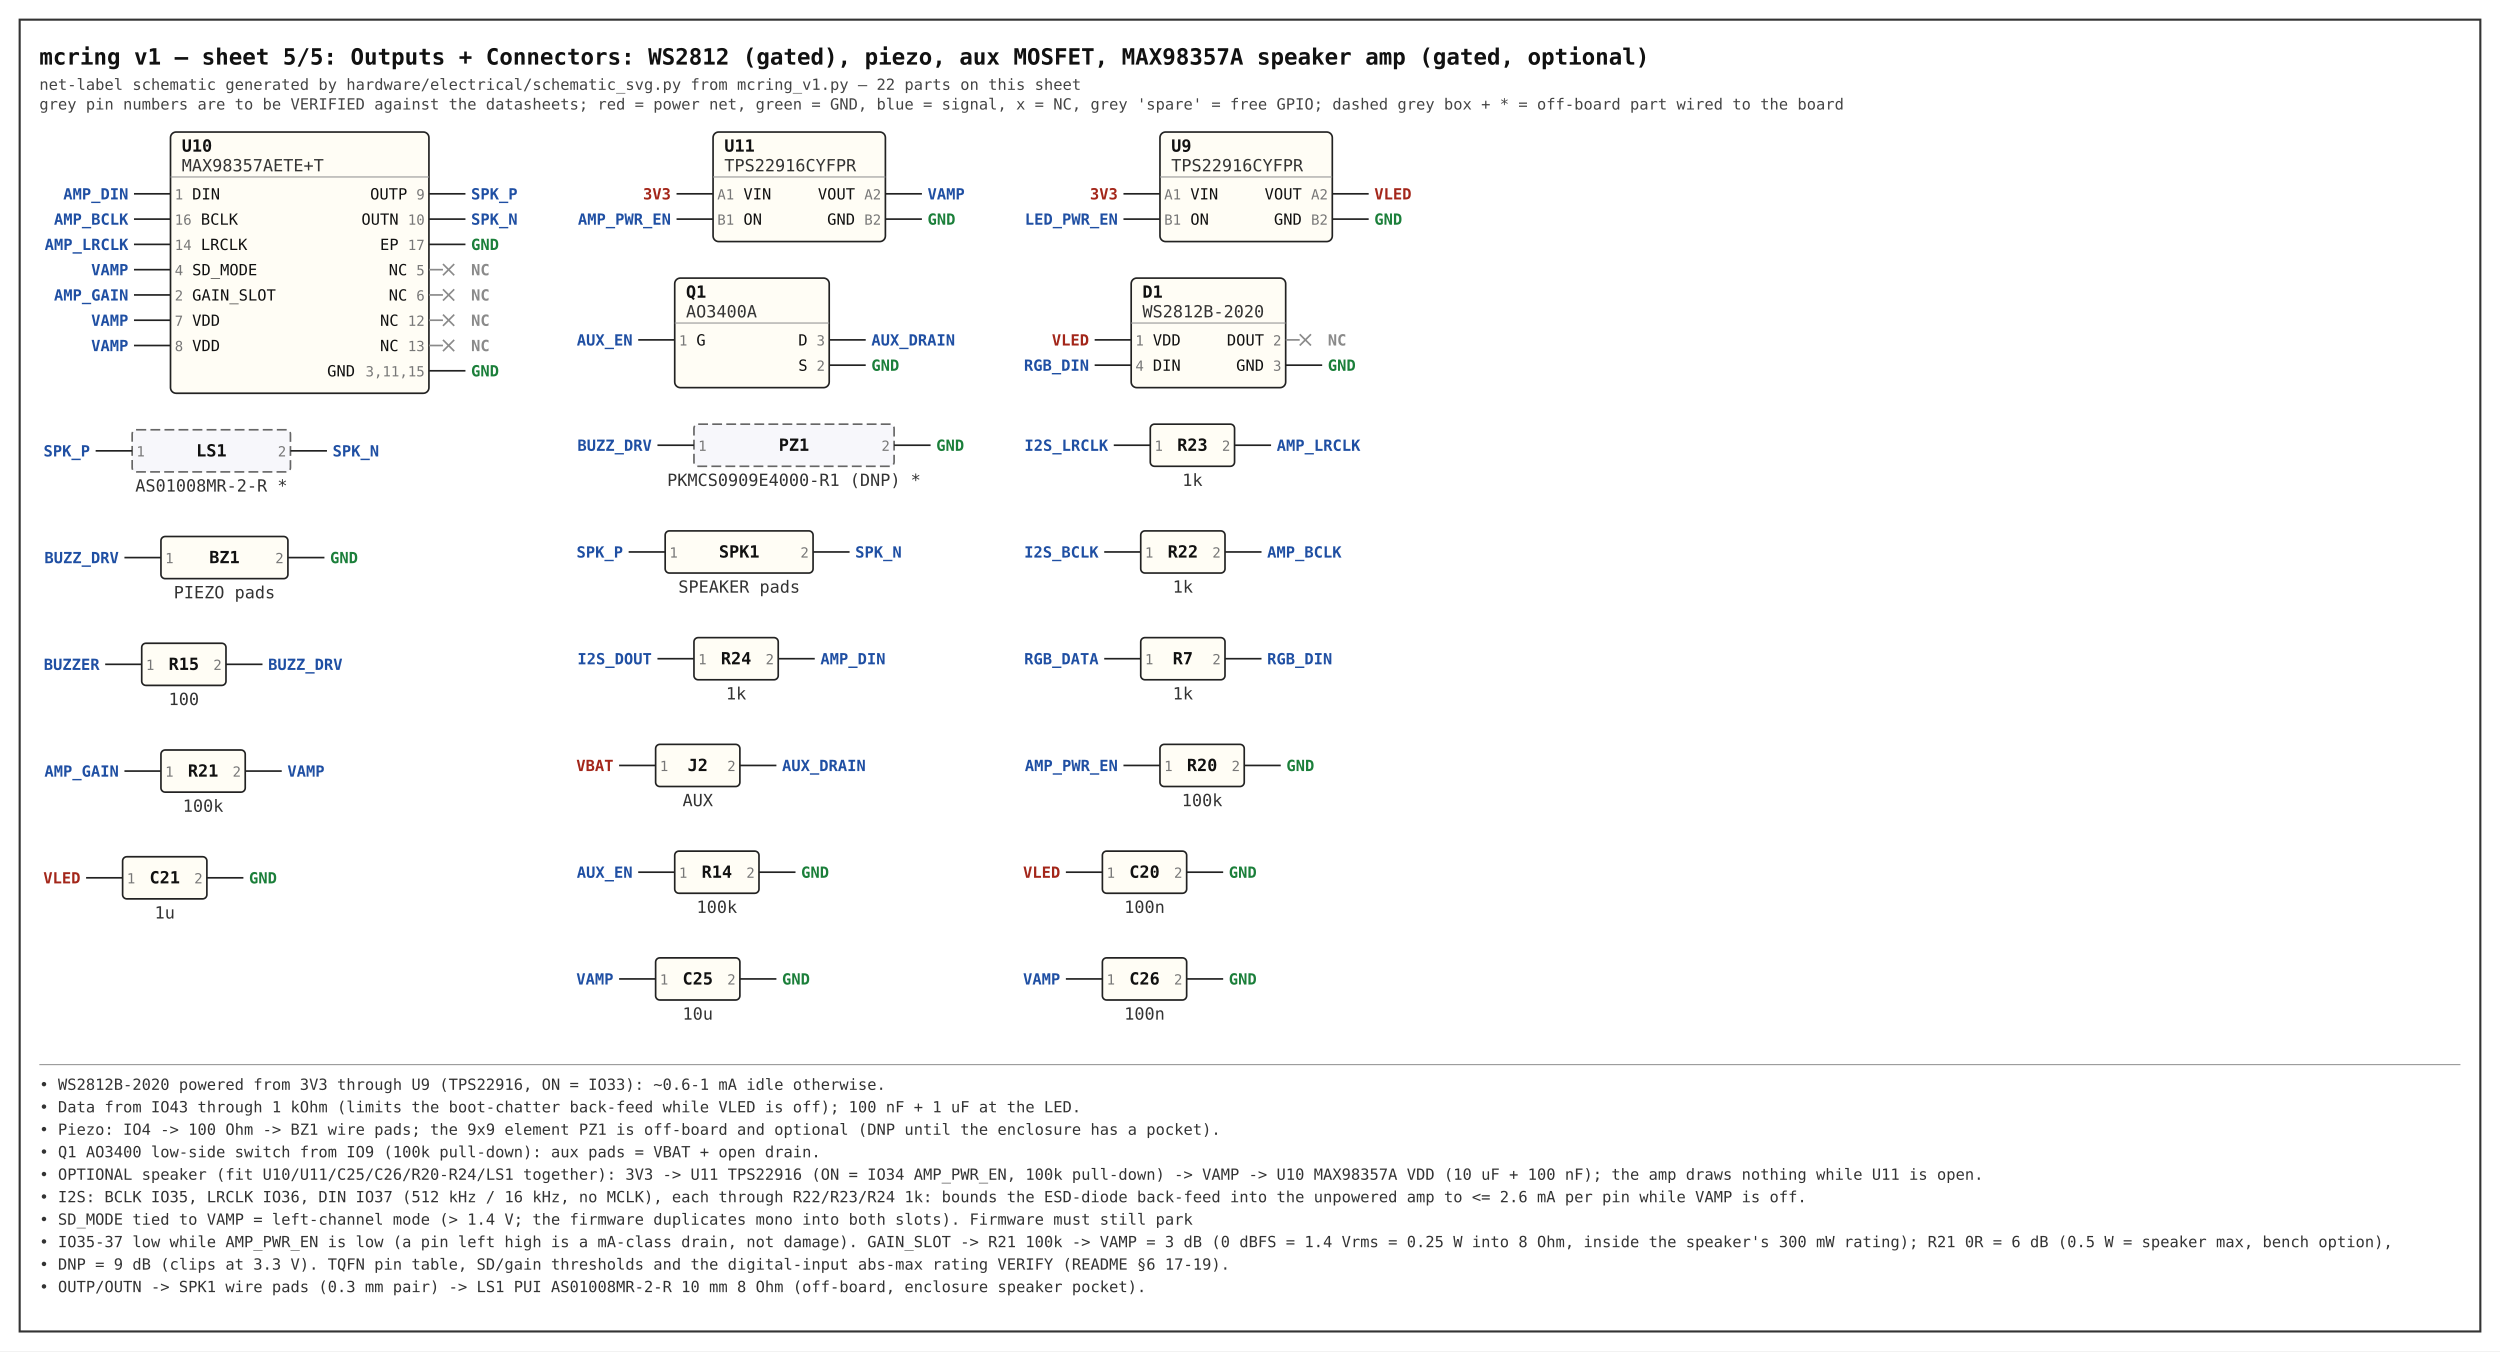
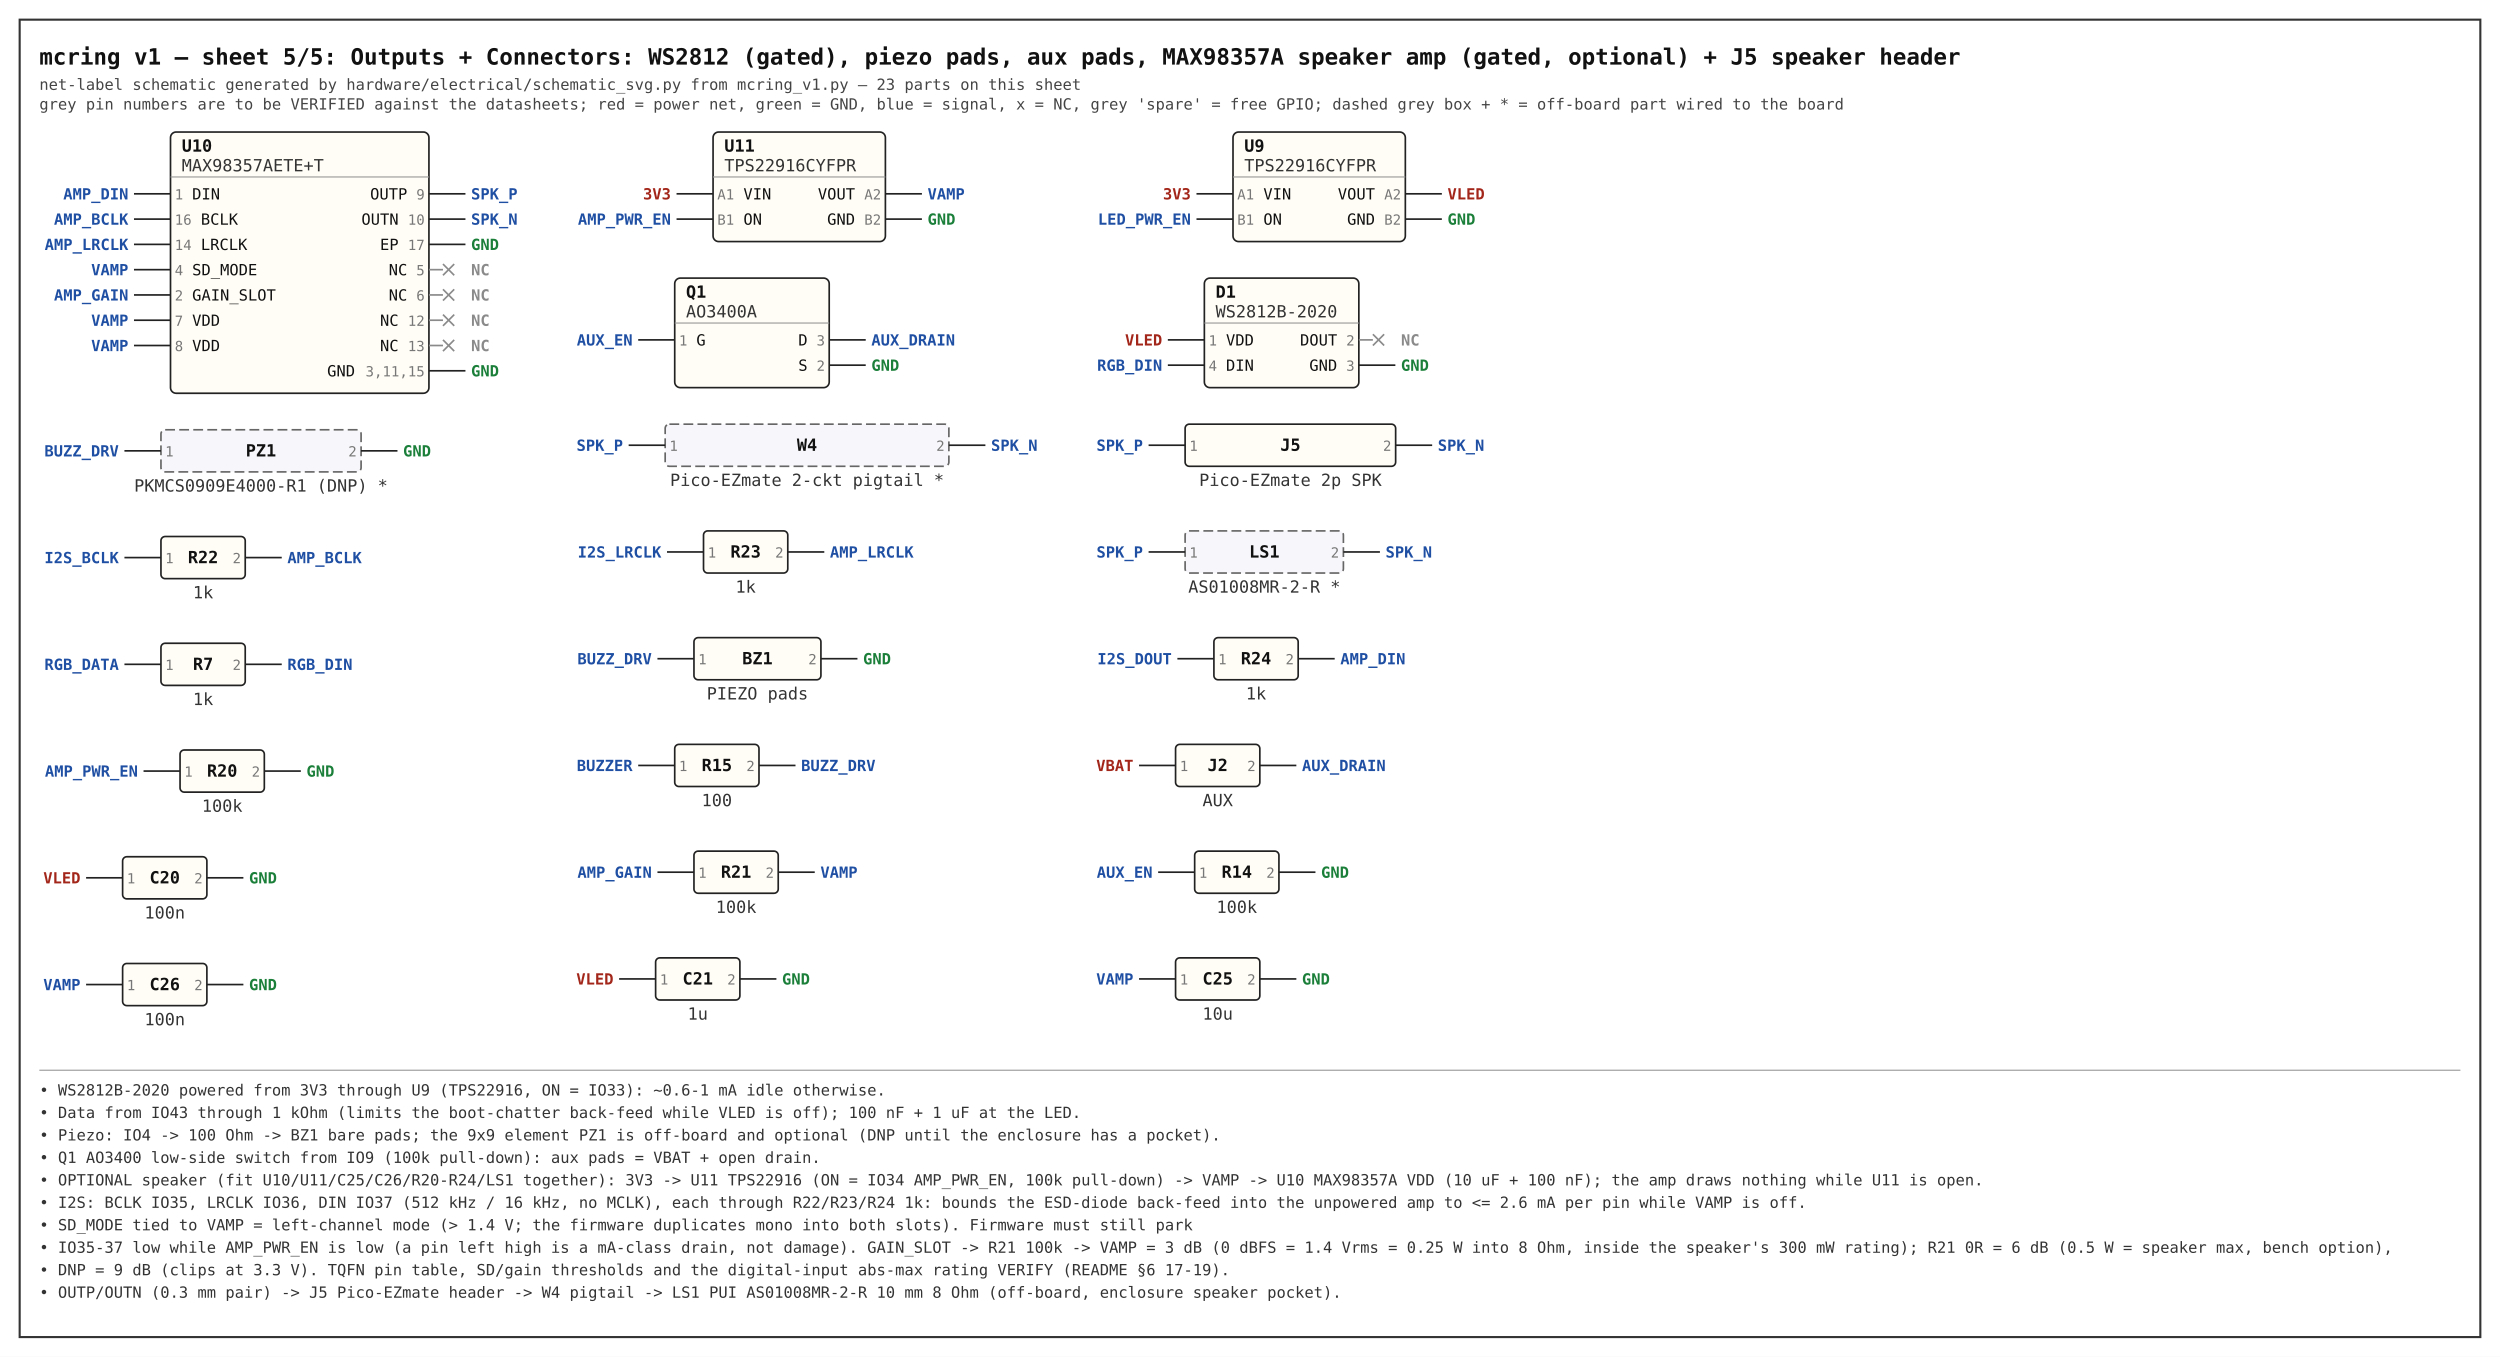
- <svg xmlns="http://www.w3.org/2000/svg" width="1780" height="962" viewBox="0 0 1780 962" font-family="DejaVu Sans Mono, Menlo, Consolas, monospace">
+ <svg xmlns="http://www.w3.org/2000/svg" width="1780" height="966" viewBox="0 0 1780 966" font-family="DejaVu Sans Mono, Menlo, Consolas, monospace">
  <style>.box{fill:#fffdf5;stroke:#222;stroke-width:1.2} .box.dnp{stroke-dasharray:4 3;fill:#f4f4f4}.box.offboard{stroke-dasharray:7 3;stroke:#666;fill:#f7f7fb} .net.spare{font-weight:normal;font-style:italic}.sep{stroke:#999;stroke-width:0.8} .wire{stroke:#222;stroke-width:1.2} .wire.nc{stroke:#8a8a8a}.ref{font-size:12px;font-weight:bold;fill:#111} .val{font-size:12px;fill:#333}.pin{font-size:11px;fill:#111} .num{font-size:10px;fill:#777}.net{font-size:11px;font-weight:bold} .title{font-size:16px;font-weight:bold;fill:#111}.sub{font-size:11px;fill:#444} .note{font-size:11px;fill:#333}</style>
-   <rect x="0" y="0" width="1780" height="962" fill="#ffffff" />
-   <rect x="14.0" y="14.0" width="1752" height="934" fill="none" stroke="#333" stroke-width="1.5" />
-   <text x="28" y="46" class="title">mcring v1 — sheet 5/5: Outputs + Connectors: WS2812 (gated), piezo, aux MOSFET, MAX98357A speaker amp (gated, optional)</text>
-   <text x="28" y="64" class="sub">net-label schematic generated by hardware/electrical/schematic_svg.py from mcring_v1.py — 22 parts on this sheet</text>
+   <rect x="0" y="0" width="1780" height="966" fill="#ffffff" />
+   <rect x="14.0" y="14.0" width="1752" height="938" fill="none" stroke="#333" stroke-width="1.5" />
+   <text x="28" y="46" class="title">mcring v1 — sheet 5/5: Outputs + Connectors: WS2812 (gated), piezo pads, aux pads, MAX98357A speaker amp (gated, optional) + J5 speaker header</text>
+   <text x="28" y="64" class="sub">net-label schematic generated by hardware/electrical/schematic_svg.py from mcring_v1.py — 23 parts on this sheet</text>
  <text x="28" y="78" class="sub">grey pin numbers are to be VERIFIED against the datasheets; red = power net, green = GND, blue = signal, x = NC, grey 'spare' = free GPIO; dashed grey box + * = off-board part wired to the board</text>
-   <rect x="825.9" y="94.0" width="122.7" height="78.0" rx="4" class="box" />
-   <text x="833.9" y="108.0" class="ref">U9</text>
-   <text x="833.9" y="122.0" class="val">TPS22916CYFPR</text>
-   <line x1="825.9" y1="126.0" x2="948.5" y2="126.0" class="sep" />
-   <line x1="825.9" y1="138.0" x2="799.9" y2="138.0" class="wire" />
-   <text x="795.9" y="142.0" class="net" fill="#a3261a" text-anchor="end">3V3</text>
-   <text x="828.9" y="142.0" class="num">A1</text>
-   <text x="847.5" y="142.0" class="pin">VIN</text>
-   <line x1="825.9" y1="156.0" x2="799.9" y2="156.0" class="wire" />
-   <text x="795.9" y="160.0" class="net" fill="#1f4fa3" text-anchor="end">LED_PWR_EN</text>
-   <text x="828.9" y="160.0" class="num">B1</text>
-   <text x="847.5" y="160.0" class="pin">ON</text>
-   <line x1="948.5" y1="138.0" x2="974.5" y2="138.0" class="wire" />
-   <text x="978.5" y="142.0" class="net" fill="#a3261a" text-anchor="start">VLED</text>
-   <text x="945.5" y="142.0" class="num" text-anchor="end">A2</text>
-   <text x="926.9" y="142.0" class="pin" text-anchor="end">VOUT</text>
-   <line x1="948.5" y1="156.0" x2="974.5" y2="156.0" class="wire" />
-   <text x="978.5" y="160.0" class="net" fill="#1b7f3a" text-anchor="start">GND</text>
-   <text x="945.5" y="160.0" class="num" text-anchor="end">B2</text>
-   <text x="926.9" y="160.0" class="pin" text-anchor="end">GND</text>
+   <rect x="877.9" y="94.0" width="122.7" height="78.0" rx="4" class="box" />
+   <text x="885.9" y="108.0" class="ref">U9</text>
+   <text x="885.9" y="122.0" class="val">TPS22916CYFPR</text>
+   <line x1="877.9" y1="126.0" x2="1000.6" y2="126.0" class="sep" />
+   <line x1="877.9" y1="138.0" x2="851.9" y2="138.0" class="wire" />
+   <text x="847.9" y="142.0" class="net" fill="#a3261a" text-anchor="end">3V3</text>
+   <text x="880.9" y="142.0" class="num">A1</text>
+   <text x="899.5" y="142.0" class="pin">VIN</text>
+   <line x1="877.9" y1="156.0" x2="851.9" y2="156.0" class="wire" />
+   <text x="847.9" y="160.0" class="net" fill="#1f4fa3" text-anchor="end">LED_PWR_EN</text>
+   <text x="880.9" y="160.0" class="num">B1</text>
+   <text x="899.5" y="160.0" class="pin">ON</text>
+   <line x1="1000.6" y1="138.0" x2="1026.6" y2="138.0" class="wire" />
+   <text x="1030.6" y="142.0" class="net" fill="#a3261a" text-anchor="start">VLED</text>
+   <text x="997.6" y="142.0" class="num" text-anchor="end">A2</text>
+   <text x="979.0" y="142.0" class="pin" text-anchor="end">VOUT</text>
+   <line x1="1000.6" y1="156.0" x2="1026.6" y2="156.0" class="wire" />
+   <text x="1030.6" y="160.0" class="net" fill="#1b7f3a" text-anchor="start">GND</text>
+   <text x="997.6" y="160.0" class="num" text-anchor="end">B2</text>
+   <text x="979.0" y="160.0" class="pin" text-anchor="end">GND</text>
+   <rect x="466.8" y="682.0" width="60.0" height="30" rx="3" class="box" />
+   <text x="496.8" y="701.0" class="ref" text-anchor="middle">C21</text>
+   <text x="496.8" y="726.0" class="val" text-anchor="middle">1u</text>
+   <line x1="466.8" y1="697.0" x2="440.8" y2="697.0" class="wire" />
+   <text x="436.8" y="701.0" class="net" fill="#a3261a" text-anchor="end">VLED</text>
+   <text x="469.8" y="701.0" class="num">1</text>
+   <line x1="526.8" y1="697.0" x2="552.8" y2="697.0" class="wire" />
+   <text x="556.8" y="701.0" class="net" fill="#1b7f3a" text-anchor="start">GND</text>
+   <text x="523.8" y="701.0" class="num" text-anchor="end">2</text>
+   <rect x="857.5" y="198.0" width="110.0" height="78.0" rx="4" class="box" />
+   <text x="865.5" y="212.0" class="ref">D1</text>
+   <text x="865.5" y="226.0" class="val">WS2812B-2020</text>
+   <line x1="857.5" y1="230.0" x2="967.5" y2="230.0" class="sep" />
+   <line x1="857.5" y1="242.0" x2="831.5" y2="242.0" class="wire" />
+   <text x="827.5" y="246.0" class="net" fill="#a3261a" text-anchor="end">VLED</text>
+   <text x="860.5" y="246.0" class="num">1</text>
+   <text x="872.9" y="246.0" class="pin">VDD</text>
+   <line x1="857.5" y1="260.0" x2="831.5" y2="260.0" class="wire" />
+   <text x="827.5" y="264.0" class="net" fill="#1f4fa3" text-anchor="end">RGB_DIN</text>
+   <text x="860.5" y="264.0" class="num">4</text>
+   <text x="872.9" y="264.0" class="pin">DIN</text>
+   <line x1="967.5" y1="242.0" x2="977.5" y2="242.0" class="wire nc" />
+   <line x1="977.5" y1="238.0" x2="985.5" y2="246.0" class="wire nc" />
+   <line x1="977.5" y1="246.0" x2="985.5" y2="238.0" class="wire nc" />
+   <text x="997.5" y="246.0" class="net" fill="#8a8a8a" text-anchor="start">NC</text>
+   <text x="964.5" y="246.0" class="num" text-anchor="end">2</text>
+   <text x="952.1" y="246.0" class="pin" text-anchor="end">DOUT</text>
+   <line x1="967.5" y1="260.0" x2="993.5" y2="260.0" class="wire" />
+   <text x="997.5" y="264.0" class="net" fill="#1b7f3a" text-anchor="start">GND</text>
+   <text x="964.5" y="264.0" class="num" text-anchor="end">3</text>
+   <text x="952.1" y="264.0" class="pin" text-anchor="end">GND</text>
+   <rect x="114.6" y="458.0" width="60.0" height="30" rx="3" class="box" />
+   <text x="144.6" y="477.0" class="ref" text-anchor="middle">R7</text>
+   <text x="144.6" y="502.0" class="val" text-anchor="middle">1k</text>
+   <line x1="114.6" y1="473.0" x2="88.6" y2="473.0" class="wire" />
+   <text x="84.6" y="477.0" class="net" fill="#1f4fa3" text-anchor="end">RGB_DATA</text>
+   <text x="117.6" y="477.0" class="num">1</text>
+   <line x1="174.6" y1="473.0" x2="200.6" y2="473.0" class="wire" />
+   <text x="204.6" y="477.0" class="net" fill="#1f4fa3" text-anchor="start">RGB_DIN</text>
+   <text x="171.6" y="477.0" class="num" text-anchor="end">2</text>
  <rect x="87.3" y="610.0" width="60.0" height="30" rx="3" class="box" />
-   <text x="117.3" y="629.0" class="ref" text-anchor="middle">C21</text>
-   <text x="117.3" y="654.0" class="val" text-anchor="middle">1u</text>
+   <text x="117.3" y="629.0" class="ref" text-anchor="middle">C20</text>
+   <text x="117.3" y="654.0" class="val" text-anchor="middle">100n</text>
  <line x1="87.3" y1="625.0" x2="61.3" y2="625.0" class="wire" />
  <text x="57.3" y="629.0" class="net" fill="#a3261a" text-anchor="end">VLED</text>
  <text x="90.3" y="629.0" class="num">1</text>
  <line x1="147.3" y1="625.0" x2="173.3" y2="625.0" class="wire" />
  <text x="177.3" y="629.0" class="net" fill="#1b7f3a" text-anchor="start">GND</text>
  <text x="144.3" y="629.0" class="num" text-anchor="end">2</text>
-   <rect x="805.4" y="198.0" width="110.0" height="78.0" rx="4" class="box" />
-   <text x="813.4" y="212.0" class="ref">D1</text>
-   <text x="813.4" y="226.0" class="val">WS2812B-2020</text>
-   <line x1="805.4" y1="230.0" x2="915.4" y2="230.0" class="sep" />
-   <line x1="805.4" y1="242.0" x2="779.4" y2="242.0" class="wire" />
-   <text x="775.4" y="246.0" class="net" fill="#a3261a" text-anchor="end">VLED</text>
-   <text x="808.4" y="246.0" class="num">1</text>
-   <text x="820.8" y="246.0" class="pin">VDD</text>
-   <line x1="805.4" y1="260.0" x2="779.4" y2="260.0" class="wire" />
-   <text x="775.4" y="264.0" class="net" fill="#1f4fa3" text-anchor="end">RGB_DIN</text>
-   <text x="808.4" y="264.0" class="num">4</text>
-   <text x="820.8" y="264.0" class="pin">DIN</text>
-   <line x1="915.4" y1="242.0" x2="925.4" y2="242.0" class="wire nc" />
-   <line x1="925.4" y1="238.0" x2="933.4" y2="246.0" class="wire nc" />
-   <line x1="925.4" y1="246.0" x2="933.4" y2="238.0" class="wire nc" />
-   <text x="945.4" y="246.0" class="net" fill="#8a8a8a" text-anchor="start">NC</text>
-   <text x="912.4" y="246.0" class="num" text-anchor="end">2</text>
-   <text x="900.0" y="246.0" class="pin" text-anchor="end">DOUT</text>
-   <line x1="915.4" y1="260.0" x2="941.4" y2="260.0" class="wire" />
-   <text x="945.4" y="264.0" class="net" fill="#1b7f3a" text-anchor="start">GND</text>
-   <text x="912.4" y="264.0" class="num" text-anchor="end">3</text>
-   <text x="900.0" y="264.0" class="pin" text-anchor="end">GND</text>
-   <rect x="812.2" y="454.0" width="60.0" height="30" rx="3" class="box" />
-   <text x="842.2" y="473.0" class="ref" text-anchor="middle">R7</text>
-   <text x="842.2" y="498.0" class="val" text-anchor="middle">1k</text>
-   <line x1="812.2" y1="469.0" x2="786.2" y2="469.0" class="wire" />
-   <text x="782.2" y="473.0" class="net" fill="#1f4fa3" text-anchor="end">RGB_DATA</text>
-   <text x="815.2" y="473.0" class="num">1</text>
-   <line x1="872.2" y1="469.0" x2="898.2" y2="469.0" class="wire" />
-   <text x="902.2" y="473.0" class="net" fill="#1f4fa3" text-anchor="start">RGB_DIN</text>
-   <text x="869.2" y="473.0" class="num" text-anchor="end">2</text>
-   <rect x="784.9" y="606.0" width="60.0" height="30" rx="3" class="box" />
-   <text x="814.9" y="625.0" class="ref" text-anchor="middle">C20</text>
-   <text x="814.9" y="650.0" class="val" text-anchor="middle">100n</text>
-   <line x1="784.9" y1="621.0" x2="758.9" y2="621.0" class="wire" />
-   <text x="754.9" y="625.0" class="net" fill="#a3261a" text-anchor="end">VLED</text>
-   <text x="787.9" y="625.0" class="num">1</text>
-   <line x1="844.9" y1="621.0" x2="870.9" y2="621.0" class="wire" />
-   <text x="874.9" y="625.0" class="net" fill="#1b7f3a" text-anchor="start">GND</text>
-   <text x="841.9" y="625.0" class="num" text-anchor="end">2</text>
-   <rect x="114.6" y="382.0" width="90.4" height="30" rx="3" class="box" />
-   <text x="159.8" y="401.0" class="ref" text-anchor="middle">BZ1</text>
-   <text x="159.8" y="426.0" class="val" text-anchor="middle">PIEZO pads</text>
-   <line x1="114.6" y1="397.0" x2="88.6" y2="397.0" class="wire" />
-   <text x="84.6" y="401.0" class="net" fill="#1f4fa3" text-anchor="end">BUZZ_DRV</text>
-   <text x="117.6" y="401.0" class="num">1</text>
-   <line x1="205.0" y1="397.0" x2="231.0" y2="397.0" class="wire" />
-   <text x="235.0" y="401.0" class="net" fill="#1b7f3a" text-anchor="start">GND</text>
-   <text x="202.0" y="401.0" class="num" text-anchor="end">2</text>
-   <rect x="494.1" y="302.0" width="142.5" height="30" rx="3" class="box dnp offboard" />
-   <text x="565.3" y="321.0" class="ref" text-anchor="middle">PZ1</text>
-   <text x="565.3" y="346.0" class="val" text-anchor="middle">PKMCS0909E4000-R1 (DNP) *</text>
-   <line x1="494.1" y1="317.0" x2="468.1" y2="317.0" class="wire" />
-   <text x="464.1" y="321.0" class="net" fill="#1f4fa3" text-anchor="end">BUZZ_DRV</text>
-   <text x="497.1" y="321.0" class="num">1</text>
-   <line x1="636.6" y1="317.0" x2="662.6" y2="317.0" class="wire" />
-   <text x="666.6" y="321.0" class="net" fill="#1b7f3a" text-anchor="start">GND</text>
-   <text x="633.6" y="321.0" class="num" text-anchor="end">2</text>
-   <rect x="100.9" y="458.0" width="60.0" height="30" rx="3" class="box" />
-   <text x="130.9" y="477.0" class="ref" text-anchor="middle">R15</text>
-   <text x="130.9" y="502.0" class="val" text-anchor="middle">100</text>
-   <line x1="100.9" y1="473.0" x2="74.9" y2="473.0" class="wire" />
-   <text x="70.9" y="477.0" class="net" fill="#1f4fa3" text-anchor="end">BUZZER</text>
-   <text x="103.9" y="477.0" class="num">1</text>
-   <line x1="160.9" y1="473.0" x2="186.9" y2="473.0" class="wire" />
-   <text x="190.9" y="477.0" class="net" fill="#1f4fa3" text-anchor="start">BUZZ_DRV</text>
-   <text x="157.9" y="477.0" class="num" text-anchor="end">2</text>
+   <rect x="494.1" y="454.0" width="90.4" height="30" rx="3" class="box" />
+   <text x="539.3" y="473.0" class="ref" text-anchor="middle">BZ1</text>
+   <text x="539.3" y="498.0" class="val" text-anchor="middle">PIEZO pads</text>
+   <line x1="494.1" y1="469.0" x2="468.1" y2="469.0" class="wire" />
+   <text x="464.1" y="473.0" class="net" fill="#1f4fa3" text-anchor="end">BUZZ_DRV</text>
+   <text x="497.1" y="473.0" class="num">1</text>
+   <line x1="584.5" y1="469.0" x2="610.5" y2="469.0" class="wire" />
+   <text x="614.5" y="473.0" class="net" fill="#1b7f3a" text-anchor="start">GND</text>
+   <text x="581.5" y="473.0" class="num" text-anchor="end">2</text>
+   <rect x="114.6" y="306.0" width="142.5" height="30" rx="3" class="box dnp offboard" />
+   <text x="185.8" y="325.0" class="ref" text-anchor="middle">PZ1</text>
+   <text x="185.8" y="350.0" class="val" text-anchor="middle">PKMCS0909E4000-R1 (DNP) *</text>
+   <line x1="114.6" y1="321.0" x2="88.6" y2="321.0" class="wire" />
+   <text x="84.6" y="325.0" class="net" fill="#1f4fa3" text-anchor="end">BUZZ_DRV</text>
+   <text x="117.6" y="325.0" class="num">1</text>
+   <line x1="257.0" y1="321.0" x2="283.0" y2="321.0" class="wire" />
+   <text x="287.0" y="325.0" class="net" fill="#1b7f3a" text-anchor="start">GND</text>
+   <text x="254.0" y="325.0" class="num" text-anchor="end">2</text>
+   <rect x="480.4" y="530.0" width="60.0" height="30" rx="3" class="box" />
+   <text x="510.4" y="549.0" class="ref" text-anchor="middle">R15</text>
+   <text x="510.4" y="574.0" class="val" text-anchor="middle">100</text>
+   <line x1="480.4" y1="545.0" x2="454.4" y2="545.0" class="wire" />
+   <text x="450.4" y="549.0" class="net" fill="#1f4fa3" text-anchor="end">BUZZER</text>
+   <text x="483.4" y="549.0" class="num">1</text>
+   <line x1="540.4" y1="545.0" x2="566.4" y2="545.0" class="wire" />
+   <text x="570.4" y="549.0" class="net" fill="#1f4fa3" text-anchor="start">BUZZ_DRV</text>
+   <text x="537.4" y="549.0" class="num" text-anchor="end">2</text>
  <rect x="480.4" y="198.0" width="110.0" height="78.0" rx="4" class="box" />
  <text x="488.4" y="212.0" class="ref">Q1</text>
  <text x="488.4" y="226.0" class="val">AO3400A</text>
  <line x1="480.4" y1="230.0" x2="590.4" y2="230.0" class="sep" />
  <line x1="480.4" y1="242.0" x2="454.4" y2="242.0" class="wire" />
  <text x="450.4" y="246.0" class="net" fill="#1f4fa3" text-anchor="end">AUX_EN</text>
  <text x="483.4" y="246.0" class="num">1</text>
  <text x="495.8" y="246.0" class="pin">G</text>
  <line x1="590.4" y1="242.0" x2="616.4" y2="242.0" class="wire" />
  <text x="620.4" y="246.0" class="net" fill="#1f4fa3" text-anchor="start">AUX_DRAIN</text>
  <text x="587.4" y="246.0" class="num" text-anchor="end">3</text>
  <text x="575.0" y="246.0" class="pin" text-anchor="end">D</text>
  <line x1="590.4" y1="260.0" x2="616.4" y2="260.0" class="wire" />
  <text x="620.4" y="264.0" class="net" fill="#1b7f3a" text-anchor="start">GND</text>
  <text x="587.4" y="264.0" class="num" text-anchor="end">2</text>
  <text x="575.0" y="264.0" class="pin" text-anchor="end">S</text>
-   <rect x="480.4" y="606.0" width="60.0" height="30" rx="3" class="box" />
-   <text x="510.4" y="625.0" class="ref" text-anchor="middle">R14</text>
-   <text x="510.4" y="650.0" class="val" text-anchor="middle">100k</text>
-   <line x1="480.4" y1="621.0" x2="454.4" y2="621.0" class="wire" />
-   <text x="450.4" y="625.0" class="net" fill="#1f4fa3" text-anchor="end">AUX_EN</text>
-   <text x="483.4" y="625.0" class="num">1</text>
-   <line x1="540.4" y1="621.0" x2="566.4" y2="621.0" class="wire" />
-   <text x="570.4" y="625.0" class="net" fill="#1b7f3a" text-anchor="start">GND</text>
-   <text x="537.4" y="625.0" class="num" text-anchor="end">2</text>
-   <rect x="466.8" y="530.0" width="60.0" height="30" rx="3" class="box" />
-   <text x="496.8" y="549.0" class="ref" text-anchor="middle">J2</text>
-   <text x="496.8" y="574.0" class="val" text-anchor="middle">AUX</text>
-   <line x1="466.8" y1="545.0" x2="440.8" y2="545.0" class="wire" />
-   <text x="436.8" y="549.0" class="net" fill="#a3261a" text-anchor="end">VBAT</text>
-   <text x="469.8" y="549.0" class="num">1</text>
-   <line x1="526.8" y1="545.0" x2="552.8" y2="545.0" class="wire" />
-   <text x="556.8" y="549.0" class="net" fill="#1f4fa3" text-anchor="start">AUX_DRAIN</text>
-   <text x="523.8" y="549.0" class="num" text-anchor="end">2</text>
+   <rect x="850.6" y="606.0" width="60.0" height="30" rx="3" class="box" />
+   <text x="880.6" y="625.0" class="ref" text-anchor="middle">R14</text>
+   <text x="880.6" y="650.0" class="val" text-anchor="middle">100k</text>
+   <line x1="850.6" y1="621.0" x2="824.6" y2="621.0" class="wire" />
+   <text x="820.6" y="625.0" class="net" fill="#1f4fa3" text-anchor="end">AUX_EN</text>
+   <text x="853.6" y="625.0" class="num">1</text>
+   <line x1="910.6" y1="621.0" x2="936.6" y2="621.0" class="wire" />
+   <text x="940.6" y="625.0" class="net" fill="#1b7f3a" text-anchor="start">GND</text>
+   <text x="907.6" y="625.0" class="num" text-anchor="end">2</text>
+   <rect x="837.0" y="530.0" width="60.0" height="30" rx="3" class="box" />
+   <text x="867.0" y="549.0" class="ref" text-anchor="middle">J2</text>
+   <text x="867.0" y="574.0" class="val" text-anchor="middle">AUX</text>
+   <line x1="837.0" y1="545.0" x2="811.0" y2="545.0" class="wire" />
+   <text x="807.0" y="549.0" class="net" fill="#a3261a" text-anchor="end">VBAT</text>
+   <text x="840.0" y="549.0" class="num">1</text>
+   <line x1="897.0" y1="545.0" x2="923.0" y2="545.0" class="wire" />
+   <text x="927.0" y="549.0" class="net" fill="#1f4fa3" text-anchor="start">AUX_DRAIN</text>
+   <text x="894.0" y="549.0" class="num" text-anchor="end">2</text>
  <rect x="121.4" y="94.0" width="184.0" height="186.0" rx="4" class="box" />
  <text x="129.4" y="108.0" class="ref">U10</text>
  <text x="129.4" y="122.0" class="val">MAX98357AETE+T</text>
  <line x1="121.4" y1="126.0" x2="305.4" y2="126.0" class="sep" />
  <line x1="121.4" y1="138.0" x2="95.4" y2="138.0" class="wire" />
  <text x="91.4" y="142.0" class="net" fill="#1f4fa3" text-anchor="end">AMP_DIN</text>
  <text x="124.4" y="142.0" class="num">1</text>
  <text x="136.8" y="142.0" class="pin">DIN</text>
  <line x1="121.4" y1="156.0" x2="95.4" y2="156.0" class="wire" />
  <text x="91.4" y="160.0" class="net" fill="#1f4fa3" text-anchor="end">AMP_BCLK</text>
  <text x="124.4" y="160.0" class="num">16</text>
  <text x="143.0" y="160.0" class="pin">BCLK</text>
  <line x1="121.4" y1="174.0" x2="95.4" y2="174.0" class="wire" />
  <text x="91.4" y="178.0" class="net" fill="#1f4fa3" text-anchor="end">AMP_LRCLK</text>
  <text x="124.4" y="178.0" class="num">14</text>
  <text x="143.0" y="178.0" class="pin">LRCLK</text>
  <line x1="121.4" y1="192.0" x2="95.4" y2="192.0" class="wire" />
  <text x="91.4" y="196.0" class="net" fill="#1f4fa3" text-anchor="end">VAMP</text>
  <text x="124.4" y="196.0" class="num">4</text>
  <text x="136.8" y="196.0" class="pin">SD_MODE</text>
  <line x1="121.4" y1="210.0" x2="95.4" y2="210.0" class="wire" />
  <text x="91.4" y="214.0" class="net" fill="#1f4fa3" text-anchor="end">AMP_GAIN</text>
  <text x="124.4" y="214.0" class="num">2</text>
  <text x="136.8" y="214.0" class="pin">GAIN_SLOT</text>
  <line x1="121.4" y1="228.0" x2="95.4" y2="228.0" class="wire" />
  <text x="91.4" y="232.0" class="net" fill="#1f4fa3" text-anchor="end">VAMP</text>
  <text x="124.4" y="232.0" class="num">7</text>
  <text x="136.8" y="232.0" class="pin">VDD</text>
  <line x1="121.4" y1="246.0" x2="95.4" y2="246.0" class="wire" />
  <text x="91.4" y="250.0" class="net" fill="#1f4fa3" text-anchor="end">VAMP</text>
  <text x="124.4" y="250.0" class="num">8</text>
  <text x="136.8" y="250.0" class="pin">VDD</text>
  <line x1="305.4" y1="138.0" x2="331.4" y2="138.0" class="wire" />
  <text x="335.4" y="142.0" class="net" fill="#1f4fa3" text-anchor="start">SPK_P</text>
  <text x="302.4" y="142.0" class="num" text-anchor="end">9</text>
  <text x="290.0" y="142.0" class="pin" text-anchor="end">OUTP</text>
  <line x1="305.4" y1="156.0" x2="331.4" y2="156.0" class="wire" />
  <text x="335.4" y="160.0" class="net" fill="#1f4fa3" text-anchor="start">SPK_N</text>
  <text x="302.4" y="160.0" class="num" text-anchor="end">10</text>
  <text x="283.8" y="160.0" class="pin" text-anchor="end">OUTN</text>
  <line x1="305.4" y1="174.0" x2="331.4" y2="174.0" class="wire" />
  <text x="335.4" y="178.0" class="net" fill="#1b7f3a" text-anchor="start">GND</text>
  <text x="302.4" y="178.0" class="num" text-anchor="end">17</text>
  <text x="283.8" y="178.0" class="pin" text-anchor="end">EP</text>
  <line x1="305.4" y1="192.0" x2="315.4" y2="192.0" class="wire nc" />
  <line x1="315.4" y1="188.0" x2="323.4" y2="196.0" class="wire nc" />
  <line x1="315.4" y1="196.0" x2="323.4" y2="188.0" class="wire nc" />
  <text x="335.4" y="196.0" class="net" fill="#8a8a8a" text-anchor="start">NC</text>
  <text x="302.4" y="196.0" class="num" text-anchor="end">5</text>
  <text x="290.0" y="196.0" class="pin" text-anchor="end">NC</text>
  <line x1="305.4" y1="210.0" x2="315.4" y2="210.0" class="wire nc" />
  <line x1="315.4" y1="206.0" x2="323.4" y2="214.0" class="wire nc" />
  <line x1="315.4" y1="214.0" x2="323.4" y2="206.0" class="wire nc" />
  <text x="335.4" y="214.0" class="net" fill="#8a8a8a" text-anchor="start">NC</text>
  <text x="302.4" y="214.0" class="num" text-anchor="end">6</text>
  <text x="290.0" y="214.0" class="pin" text-anchor="end">NC</text>
  <line x1="305.4" y1="228.0" x2="315.4" y2="228.0" class="wire nc" />
  <line x1="315.4" y1="224.0" x2="323.4" y2="232.0" class="wire nc" />
  <line x1="315.4" y1="232.0" x2="323.4" y2="224.0" class="wire nc" />
  <text x="335.4" y="232.0" class="net" fill="#8a8a8a" text-anchor="start">NC</text>
  <text x="302.4" y="232.0" class="num" text-anchor="end">12</text>
  <text x="283.8" y="232.0" class="pin" text-anchor="end">NC</text>
  <line x1="305.4" y1="246.0" x2="315.4" y2="246.0" class="wire nc" />
  <line x1="315.4" y1="242.0" x2="323.4" y2="250.0" class="wire nc" />
  <line x1="315.4" y1="250.0" x2="323.4" y2="242.0" class="wire nc" />
  <text x="335.4" y="250.0" class="net" fill="#8a8a8a" text-anchor="start">NC</text>
  <text x="302.4" y="250.0" class="num" text-anchor="end">13</text>
  <text x="283.8" y="250.0" class="pin" text-anchor="end">NC</text>
  <line x1="305.4" y1="264.0" x2="331.4" y2="264.0" class="wire" />
  <text x="335.4" y="268.0" class="net" fill="#1b7f3a" text-anchor="start">GND</text>
  <text x="302.4" y="268.0" class="num" text-anchor="end">3,11,15</text>
  <text x="252.8" y="268.0" class="pin" text-anchor="end">GND</text>
  <rect x="507.7" y="94.0" width="122.7" height="78.0" rx="4" class="box" />
  <text x="515.7" y="108.0" class="ref">U11</text>
  <text x="515.7" y="122.0" class="val">TPS22916CYFPR</text>
  <line x1="507.7" y1="126.0" x2="630.4" y2="126.0" class="sep" />
  <line x1="507.7" y1="138.0" x2="481.7" y2="138.0" class="wire" />
  <text x="477.7" y="142.0" class="net" fill="#a3261a" text-anchor="end">3V3</text>
  <text x="510.7" y="142.0" class="num">A1</text>
  <text x="529.3" y="142.0" class="pin">VIN</text>
  <line x1="507.7" y1="156.0" x2="481.7" y2="156.0" class="wire" />
  <text x="477.7" y="160.0" class="net" fill="#1f4fa3" text-anchor="end">AMP_PWR_EN</text>
  <text x="510.7" y="160.0" class="num">B1</text>
  <text x="529.3" y="160.0" class="pin">ON</text>
  <line x1="630.4" y1="138.0" x2="656.4" y2="138.0" class="wire" />
  <text x="660.4" y="142.0" class="net" fill="#1f4fa3" text-anchor="start">VAMP</text>
  <text x="627.4" y="142.0" class="num" text-anchor="end">A2</text>
  <text x="608.8" y="142.0" class="pin" text-anchor="end">VOUT</text>
  <line x1="630.4" y1="156.0" x2="656.4" y2="156.0" class="wire" />
  <text x="660.4" y="160.0" class="net" fill="#1b7f3a" text-anchor="start">GND</text>
  <text x="627.4" y="160.0" class="num" text-anchor="end">B2</text>
  <text x="608.8" y="160.0" class="pin" text-anchor="end">GND</text>
-   <rect x="466.8" y="682.0" width="60.0" height="30" rx="3" class="box" />
-   <text x="496.8" y="701.0" class="ref" text-anchor="middle">C25</text>
-   <text x="496.8" y="726.0" class="val" text-anchor="middle">10u</text>
-   <line x1="466.8" y1="697.0" x2="440.8" y2="697.0" class="wire" />
-   <text x="436.8" y="701.0" class="net" fill="#1f4fa3" text-anchor="end">VAMP</text>
-   <text x="469.8" y="701.0" class="num">1</text>
-   <line x1="526.8" y1="697.0" x2="552.8" y2="697.0" class="wire" />
-   <text x="556.8" y="701.0" class="net" fill="#1b7f3a" text-anchor="start">GND</text>
-   <text x="523.8" y="701.0" class="num" text-anchor="end">2</text>
-   <rect x="784.9" y="682.0" width="60.0" height="30" rx="3" class="box" />
-   <text x="814.9" y="701.0" class="ref" text-anchor="middle">C26</text>
-   <text x="814.9" y="726.0" class="val" text-anchor="middle">100n</text>
-   <line x1="784.9" y1="697.0" x2="758.9" y2="697.0" class="wire" />
-   <text x="754.9" y="701.0" class="net" fill="#1f4fa3" text-anchor="end">VAMP</text>
-   <text x="787.9" y="701.0" class="num">1</text>
-   <line x1="844.9" y1="697.0" x2="870.9" y2="697.0" class="wire" />
-   <text x="874.9" y="701.0" class="net" fill="#1b7f3a" text-anchor="start">GND</text>
-   <text x="841.9" y="701.0" class="num" text-anchor="end">2</text>
-   <rect x="825.9" y="530.0" width="60.0" height="30" rx="3" class="box" />
-   <text x="855.9" y="549.0" class="ref" text-anchor="middle">R20</text>
-   <text x="855.9" y="574.0" class="val" text-anchor="middle">100k</text>
-   <line x1="825.9" y1="545.0" x2="799.9" y2="545.0" class="wire" />
-   <text x="795.9" y="549.0" class="net" fill="#1f4fa3" text-anchor="end">AMP_PWR_EN</text>
-   <text x="828.9" y="549.0" class="num">1</text>
-   <line x1="885.9" y1="545.0" x2="911.9" y2="545.0" class="wire" />
-   <text x="915.9" y="549.0" class="net" fill="#1b7f3a" text-anchor="start">GND</text>
-   <text x="882.9" y="549.0" class="num" text-anchor="end">2</text>
-   <rect x="114.6" y="534.0" width="60.0" height="30" rx="3" class="box" />
-   <text x="144.6" y="553.0" class="ref" text-anchor="middle">R21</text>
-   <text x="144.6" y="578.0" class="val" text-anchor="middle">100k</text>
-   <line x1="114.6" y1="549.0" x2="88.6" y2="549.0" class="wire" />
-   <text x="84.6" y="553.0" class="net" fill="#1f4fa3" text-anchor="end">AMP_GAIN</text>
-   <text x="117.6" y="553.0" class="num">1</text>
-   <line x1="174.6" y1="549.0" x2="200.6" y2="549.0" class="wire" />
-   <text x="204.6" y="553.0" class="net" fill="#1f4fa3" text-anchor="start">VAMP</text>
-   <text x="171.6" y="553.0" class="num" text-anchor="end">2</text>
-   <rect x="812.2" y="378.0" width="60.0" height="30" rx="3" class="box" />
-   <text x="842.2" y="397.0" class="ref" text-anchor="middle">R22</text>
-   <text x="842.2" y="422.0" class="val" text-anchor="middle">1k</text>
-   <line x1="812.2" y1="393.0" x2="786.2" y2="393.0" class="wire" />
-   <text x="782.2" y="397.0" class="net" fill="#1f4fa3" text-anchor="end">I2S_BCLK</text>
-   <text x="815.2" y="397.0" class="num">1</text>
-   <line x1="872.2" y1="393.0" x2="898.2" y2="393.0" class="wire" />
-   <text x="902.2" y="397.0" class="net" fill="#1f4fa3" text-anchor="start">AMP_BCLK</text>
-   <text x="869.2" y="397.0" class="num" text-anchor="end">2</text>
-   <rect x="819.0" y="302.0" width="60.0" height="30" rx="3" class="box" />
-   <text x="849.0" y="321.0" class="ref" text-anchor="middle">R23</text>
-   <text x="849.0" y="346.0" class="val" text-anchor="middle">1k</text>
-   <line x1="819.0" y1="317.0" x2="793.0" y2="317.0" class="wire" />
-   <text x="789.0" y="321.0" class="net" fill="#1f4fa3" text-anchor="end">I2S_LRCLK</text>
-   <text x="822.0" y="321.0" class="num">1</text>
-   <line x1="879.0" y1="317.0" x2="905.0" y2="317.0" class="wire" />
-   <text x="909.0" y="321.0" class="net" fill="#1f4fa3" text-anchor="start">AMP_LRCLK</text>
-   <text x="876.0" y="321.0" class="num" text-anchor="end">2</text>
-   <rect x="494.1" y="454.0" width="60.0" height="30" rx="3" class="box" />
-   <text x="524.1" y="473.0" class="ref" text-anchor="middle">R24</text>
-   <text x="524.1" y="498.0" class="val" text-anchor="middle">1k</text>
-   <line x1="494.1" y1="469.0" x2="468.1" y2="469.0" class="wire" />
-   <text x="464.1" y="473.0" class="net" fill="#1f4fa3" text-anchor="end">I2S_DOUT</text>
-   <text x="497.1" y="473.0" class="num">1</text>
-   <line x1="554.1" y1="469.0" x2="580.1" y2="469.0" class="wire" />
-   <text x="584.1" y="473.0" class="net" fill="#1f4fa3" text-anchor="start">AMP_DIN</text>
-   <text x="551.1" y="473.0" class="num" text-anchor="end">2</text>
-   <rect x="473.6" y="378.0" width="105.3" height="30" rx="3" class="box" />
-   <text x="526.3" y="397.0" class="ref" text-anchor="middle">SPK1</text>
-   <text x="526.3" y="422.0" class="val" text-anchor="middle">SPEAKER pads</text>
-   <line x1="473.6" y1="393.0" x2="447.6" y2="393.0" class="wire" />
-   <text x="443.6" y="397.0" class="net" fill="#1f4fa3" text-anchor="end">SPK_P</text>
-   <text x="476.6" y="397.0" class="num">1</text>
-   <line x1="578.9" y1="393.0" x2="604.9" y2="393.0" class="wire" />
-   <text x="608.9" y="397.0" class="net" fill="#1f4fa3" text-anchor="start">SPK_N</text>
-   <text x="575.9" y="397.0" class="num" text-anchor="end">2</text>
-   <rect x="94.1" y="306.0" width="112.7" height="30" rx="3" class="box offboard" />
-   <text x="150.5" y="325.0" class="ref" text-anchor="middle">LS1</text>
-   <text x="150.5" y="350.0" class="val" text-anchor="middle">AS01008MR-2-R *</text>
-   <line x1="94.1" y1="321.0" x2="68.1" y2="321.0" class="wire" />
-   <text x="64.1" y="325.0" class="net" fill="#1f4fa3" text-anchor="end">SPK_P</text>
-   <text x="97.1" y="325.0" class="num">1</text>
-   <line x1="206.8" y1="321.0" x2="232.8" y2="321.0" class="wire" />
-   <text x="236.8" y="325.0" class="net" fill="#1f4fa3" text-anchor="start">SPK_N</text>
-   <text x="203.8" y="325.0" class="num" text-anchor="end">2</text>
-   <line x1="28" y1="758.0" x2="1751.82" y2="758.0" class="sep" />
-   <text x="28" y="776.0" class="note">• WS2812B-2020 powered from 3V3 through U9 (TPS22916, ON = IO33): ~0.6-1 mA idle otherwise.</text>
-   <text x="28" y="792.0" class="note">• Data from IO43 through 1 kOhm (limits the boot-chatter back-feed while VLED is off); 100 nF + 1 uF at the LED.</text>
-   <text x="28" y="808.0" class="note">• Piezo: IO4 -&gt; 100 Ohm -&gt; BZ1 wire pads; the 9x9 element PZ1 is off-board and optional (DNP until the enclosure has a pocket).</text>
-   <text x="28" y="824.0" class="note">• Q1 AO3400 low-side switch from IO9 (100k pull-down): aux pads = VBAT + open drain.</text>
-   <text x="28" y="840.0" class="note">• OPTIONAL speaker (fit U10/U11/C25/C26/R20-R24/LS1 together): 3V3 -&gt; U11 TPS22916 (ON = IO34 AMP_PWR_EN, 100k pull-down) -&gt; VAMP -&gt; U10 MAX98357A VDD (10 uF + 100 nF); the amp draws nothing while U11 is open.</text>
-   <text x="28" y="856.0" class="note">• I2S: BCLK IO35, LRCLK IO36, DIN IO37 (512 kHz / 16 kHz, no MCLK), each through R22/R23/R24 1k: bounds the ESD-diode back-feed into the unpowered amp to &lt;= 2.6 mA per pin while VAMP is off.</text>
-   <text x="28" y="872.0" class="note">• SD_MODE tied to VAMP = left-channel mode (&gt; 1.4 V; the firmware duplicates mono into both slots). Firmware must still park</text>
-   <text x="28" y="888.0" class="note">• IO35-37 low while AMP_PWR_EN is low (a pin left high is a mA-class drain, not damage). GAIN_SLOT -&gt; R21 100k -&gt; VAMP = 3 dB (0 dBFS = 1.4 Vrms = 0.25 W into 8 Ohm, inside the speaker's 300 mW rating); R21 0R = 6 dB (0.5 W = speaker max, bench option),</text>
-   <text x="28" y="904.0" class="note">• DNP = 9 dB (clips at 3.3 V). TQFN pin table, SD/gain thresholds and the digital-input abs-max rating VERIFY (README §6 17-19).</text>
-   <text x="28" y="920.0" class="note">• OUTP/OUTN -&gt; SPK1 wire pads (0.3 mm pair) -&gt; LS1 PUI AS01008MR-2-R 10 mm 8 Ohm (off-board, enclosure speaker pocket).</text>
+   <rect x="837.0" y="682.0" width="60.0" height="30" rx="3" class="box" />
+   <text x="867.0" y="701.0" class="ref" text-anchor="middle">C25</text>
+   <text x="867.0" y="726.0" class="val" text-anchor="middle">10u</text>
+   <line x1="837.0" y1="697.0" x2="811.0" y2="697.0" class="wire" />
+   <text x="807.0" y="701.0" class="net" fill="#1f4fa3" text-anchor="end">VAMP</text>
+   <text x="840.0" y="701.0" class="num">1</text>
+   <line x1="897.0" y1="697.0" x2="923.0" y2="697.0" class="wire" />
+   <text x="927.0" y="701.0" class="net" fill="#1b7f3a" text-anchor="start">GND</text>
+   <text x="894.0" y="701.0" class="num" text-anchor="end">2</text>
+   <rect x="87.3" y="686.0" width="60.0" height="30" rx="3" class="box" />
+   <text x="117.3" y="705.0" class="ref" text-anchor="middle">C26</text>
+   <text x="117.3" y="730.0" class="val" text-anchor="middle">100n</text>
+   <line x1="87.3" y1="701.0" x2="61.3" y2="701.0" class="wire" />
+   <text x="57.3" y="705.0" class="net" fill="#1f4fa3" text-anchor="end">VAMP</text>
+   <text x="90.3" y="705.0" class="num">1</text>
+   <line x1="147.3" y1="701.0" x2="173.3" y2="701.0" class="wire" />
+   <text x="177.3" y="705.0" class="net" fill="#1b7f3a" text-anchor="start">GND</text>
+   <text x="144.3" y="705.0" class="num" text-anchor="end">2</text>
+   <rect x="128.2" y="534.0" width="60.0" height="30" rx="3" class="box" />
+   <text x="158.2" y="553.0" class="ref" text-anchor="middle">R20</text>
+   <text x="158.2" y="578.0" class="val" text-anchor="middle">100k</text>
+   <line x1="128.2" y1="549.0" x2="102.2" y2="549.0" class="wire" />
+   <text x="98.2" y="553.0" class="net" fill="#1f4fa3" text-anchor="end">AMP_PWR_EN</text>
+   <text x="131.2" y="553.0" class="num">1</text>
+   <line x1="188.2" y1="549.0" x2="214.2" y2="549.0" class="wire" />
+   <text x="218.2" y="553.0" class="net" fill="#1b7f3a" text-anchor="start">GND</text>
+   <text x="185.2" y="553.0" class="num" text-anchor="end">2</text>
+   <rect x="494.1" y="606.0" width="60.0" height="30" rx="3" class="box" />
+   <text x="524.1" y="625.0" class="ref" text-anchor="middle">R21</text>
+   <text x="524.1" y="650.0" class="val" text-anchor="middle">100k</text>
+   <line x1="494.1" y1="621.0" x2="468.1" y2="621.0" class="wire" />
+   <text x="464.1" y="625.0" class="net" fill="#1f4fa3" text-anchor="end">AMP_GAIN</text>
+   <text x="497.1" y="625.0" class="num">1</text>
+   <line x1="554.1" y1="621.0" x2="580.1" y2="621.0" class="wire" />
+   <text x="584.1" y="625.0" class="net" fill="#1f4fa3" text-anchor="start">VAMP</text>
+   <text x="551.1" y="625.0" class="num" text-anchor="end">2</text>
+   <rect x="114.6" y="382.0" width="60.0" height="30" rx="3" class="box" />
+   <text x="144.6" y="401.0" class="ref" text-anchor="middle">R22</text>
+   <text x="144.6" y="426.0" class="val" text-anchor="middle">1k</text>
+   <line x1="114.6" y1="397.0" x2="88.6" y2="397.0" class="wire" />
+   <text x="84.6" y="401.0" class="net" fill="#1f4fa3" text-anchor="end">I2S_BCLK</text>
+   <text x="117.6" y="401.0" class="num">1</text>
+   <line x1="174.6" y1="397.0" x2="200.6" y2="397.0" class="wire" />
+   <text x="204.6" y="401.0" class="net" fill="#1f4fa3" text-anchor="start">AMP_BCLK</text>
+   <text x="171.6" y="401.0" class="num" text-anchor="end">2</text>
+   <rect x="500.9" y="378.0" width="60.0" height="30" rx="3" class="box" />
+   <text x="530.9" y="397.0" class="ref" text-anchor="middle">R23</text>
+   <text x="530.9" y="422.0" class="val" text-anchor="middle">1k</text>
+   <line x1="500.9" y1="393.0" x2="474.9" y2="393.0" class="wire" />
+   <text x="470.9" y="397.0" class="net" fill="#1f4fa3" text-anchor="end">I2S_LRCLK</text>
+   <text x="503.9" y="397.0" class="num">1</text>
+   <line x1="560.9" y1="393.0" x2="586.9" y2="393.0" class="wire" />
+   <text x="590.9" y="397.0" class="net" fill="#1f4fa3" text-anchor="start">AMP_LRCLK</text>
+   <text x="557.9" y="397.0" class="num" text-anchor="end">2</text>
+   <rect x="864.3" y="454.0" width="60.0" height="30" rx="3" class="box" />
+   <text x="894.3" y="473.0" class="ref" text-anchor="middle">R24</text>
+   <text x="894.3" y="498.0" class="val" text-anchor="middle">1k</text>
+   <line x1="864.3" y1="469.0" x2="838.3" y2="469.0" class="wire" />
+   <text x="834.3" y="473.0" class="net" fill="#1f4fa3" text-anchor="end">I2S_DOUT</text>
+   <text x="867.3" y="473.0" class="num">1</text>
+   <line x1="924.3" y1="469.0" x2="950.3" y2="469.0" class="wire" />
+   <text x="954.3" y="473.0" class="net" fill="#1f4fa3" text-anchor="start">AMP_DIN</text>
+   <text x="921.3" y="473.0" class="num" text-anchor="end">2</text>
+   <rect x="843.8" y="302.0" width="149.9" height="30" rx="3" class="box" />
+   <text x="918.8" y="321.0" class="ref" text-anchor="middle">J5</text>
+   <text x="918.8" y="346.0" class="val" text-anchor="middle">Pico-EZmate 2p SPK</text>
+   <line x1="843.8" y1="317.0" x2="817.8" y2="317.0" class="wire" />
+   <text x="813.8" y="321.0" class="net" fill="#1f4fa3" text-anchor="end">SPK_P</text>
+   <text x="846.8" y="321.0" class="num">1</text>
+   <line x1="993.7" y1="317.0" x2="1019.7" y2="317.0" class="wire" />
+   <text x="1023.7" y="321.0" class="net" fill="#1f4fa3" text-anchor="start">SPK_N</text>
+   <text x="990.7" y="321.0" class="num" text-anchor="end">2</text>
+   <rect x="843.8" y="378.0" width="112.7" height="30" rx="3" class="box offboard" />
+   <text x="900.2" y="397.0" class="ref" text-anchor="middle">LS1</text>
+   <text x="900.2" y="422.0" class="val" text-anchor="middle">AS01008MR-2-R *</text>
+   <line x1="843.8" y1="393.0" x2="817.8" y2="393.0" class="wire" />
+   <text x="813.8" y="397.0" class="net" fill="#1f4fa3" text-anchor="end">SPK_P</text>
+   <text x="846.8" y="397.0" class="num">1</text>
+   <line x1="956.5" y1="393.0" x2="982.5" y2="393.0" class="wire" />
+   <text x="986.5" y="397.0" class="net" fill="#1f4fa3" text-anchor="start">SPK_N</text>
+   <text x="953.5" y="397.0" class="num" text-anchor="end">2</text>
+   <rect x="473.6" y="302.0" width="202.0" height="30" rx="3" class="box offboard" />
+   <text x="574.6" y="321.0" class="ref" text-anchor="middle">W4</text>
+   <text x="574.6" y="346.0" class="val" text-anchor="middle">Pico-EZmate 2-ckt pigtail *</text>
+   <line x1="473.6" y1="317.0" x2="447.6" y2="317.0" class="wire" />
+   <text x="443.6" y="321.0" class="net" fill="#1f4fa3" text-anchor="end">SPK_P</text>
+   <text x="476.6" y="321.0" class="num">1</text>
+   <line x1="675.6" y1="317.0" x2="701.6" y2="317.0" class="wire" />
+   <text x="705.6" y="321.0" class="net" fill="#1f4fa3" text-anchor="start">SPK_N</text>
+   <text x="672.6" y="321.0" class="num" text-anchor="end">2</text>
+   <line x1="28" y1="762.0" x2="1751.82" y2="762.0" class="sep" />
+   <text x="28" y="780.0" class="note">• WS2812B-2020 powered from 3V3 through U9 (TPS22916, ON = IO33): ~0.6-1 mA idle otherwise.</text>
+   <text x="28" y="796.0" class="note">• Data from IO43 through 1 kOhm (limits the boot-chatter back-feed while VLED is off); 100 nF + 1 uF at the LED.</text>
+   <text x="28" y="812.0" class="note">• Piezo: IO4 -&gt; 100 Ohm -&gt; BZ1 bare pads; the 9x9 element PZ1 is off-board and optional (DNP until the enclosure has a pocket).</text>
+   <text x="28" y="828.0" class="note">• Q1 AO3400 low-side switch from IO9 (100k pull-down): aux pads = VBAT + open drain.</text>
+   <text x="28" y="844.0" class="note">• OPTIONAL speaker (fit U10/U11/C25/C26/R20-R24/LS1 together): 3V3 -&gt; U11 TPS22916 (ON = IO34 AMP_PWR_EN, 100k pull-down) -&gt; VAMP -&gt; U10 MAX98357A VDD (10 uF + 100 nF); the amp draws nothing while U11 is open.</text>
+   <text x="28" y="860.0" class="note">• I2S: BCLK IO35, LRCLK IO36, DIN IO37 (512 kHz / 16 kHz, no MCLK), each through R22/R23/R24 1k: bounds the ESD-diode back-feed into the unpowered amp to &lt;= 2.6 mA per pin while VAMP is off.</text>
+   <text x="28" y="876.0" class="note">• SD_MODE tied to VAMP = left-channel mode (&gt; 1.4 V; the firmware duplicates mono into both slots). Firmware must still park</text>
+   <text x="28" y="892.0" class="note">• IO35-37 low while AMP_PWR_EN is low (a pin left high is a mA-class drain, not damage). GAIN_SLOT -&gt; R21 100k -&gt; VAMP = 3 dB (0 dBFS = 1.4 Vrms = 0.25 W into 8 Ohm, inside the speaker's 300 mW rating); R21 0R = 6 dB (0.5 W = speaker max, bench option),</text>
+   <text x="28" y="908.0" class="note">• DNP = 9 dB (clips at 3.3 V). TQFN pin table, SD/gain thresholds and the digital-input abs-max rating VERIFY (README §6 17-19).</text>
+   <text x="28" y="924.0" class="note">• OUTP/OUTN (0.3 mm pair) -&gt; J5 Pico-EZmate header -&gt; W4 pigtail -&gt; LS1 PUI AS01008MR-2-R 10 mm 8 Ohm (off-board, enclosure speaker pocket).</text>
</svg>
